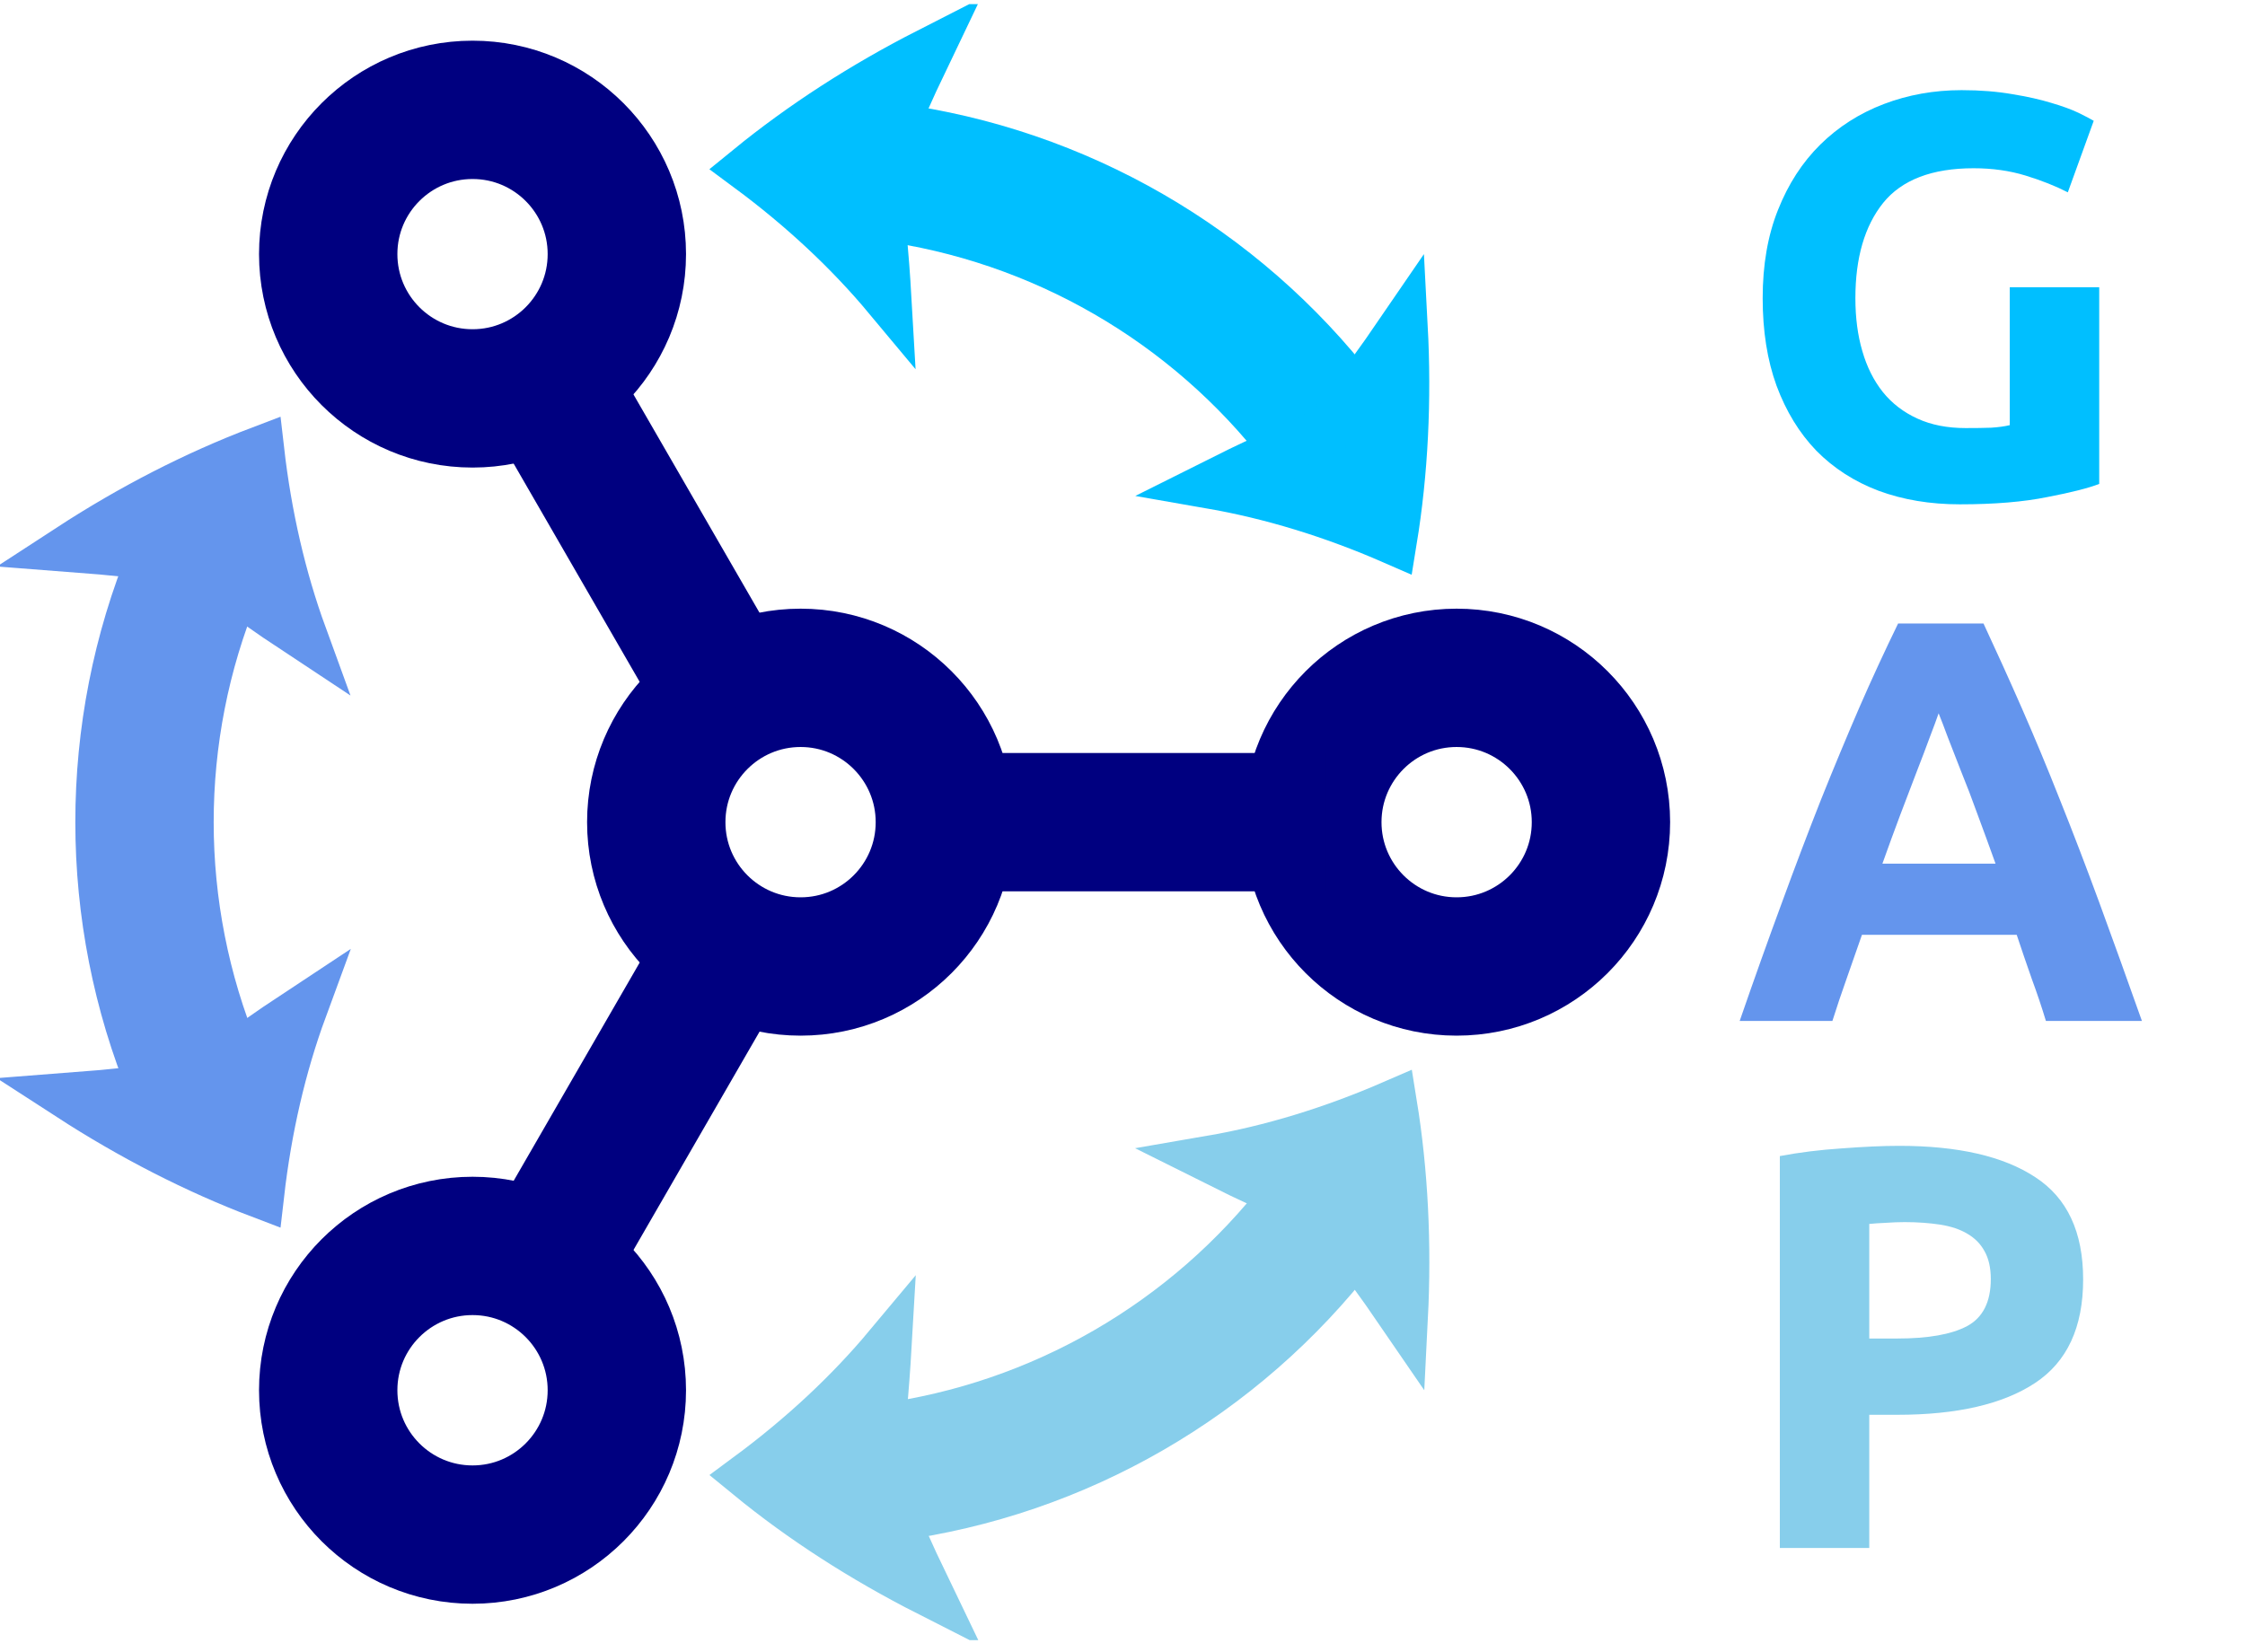
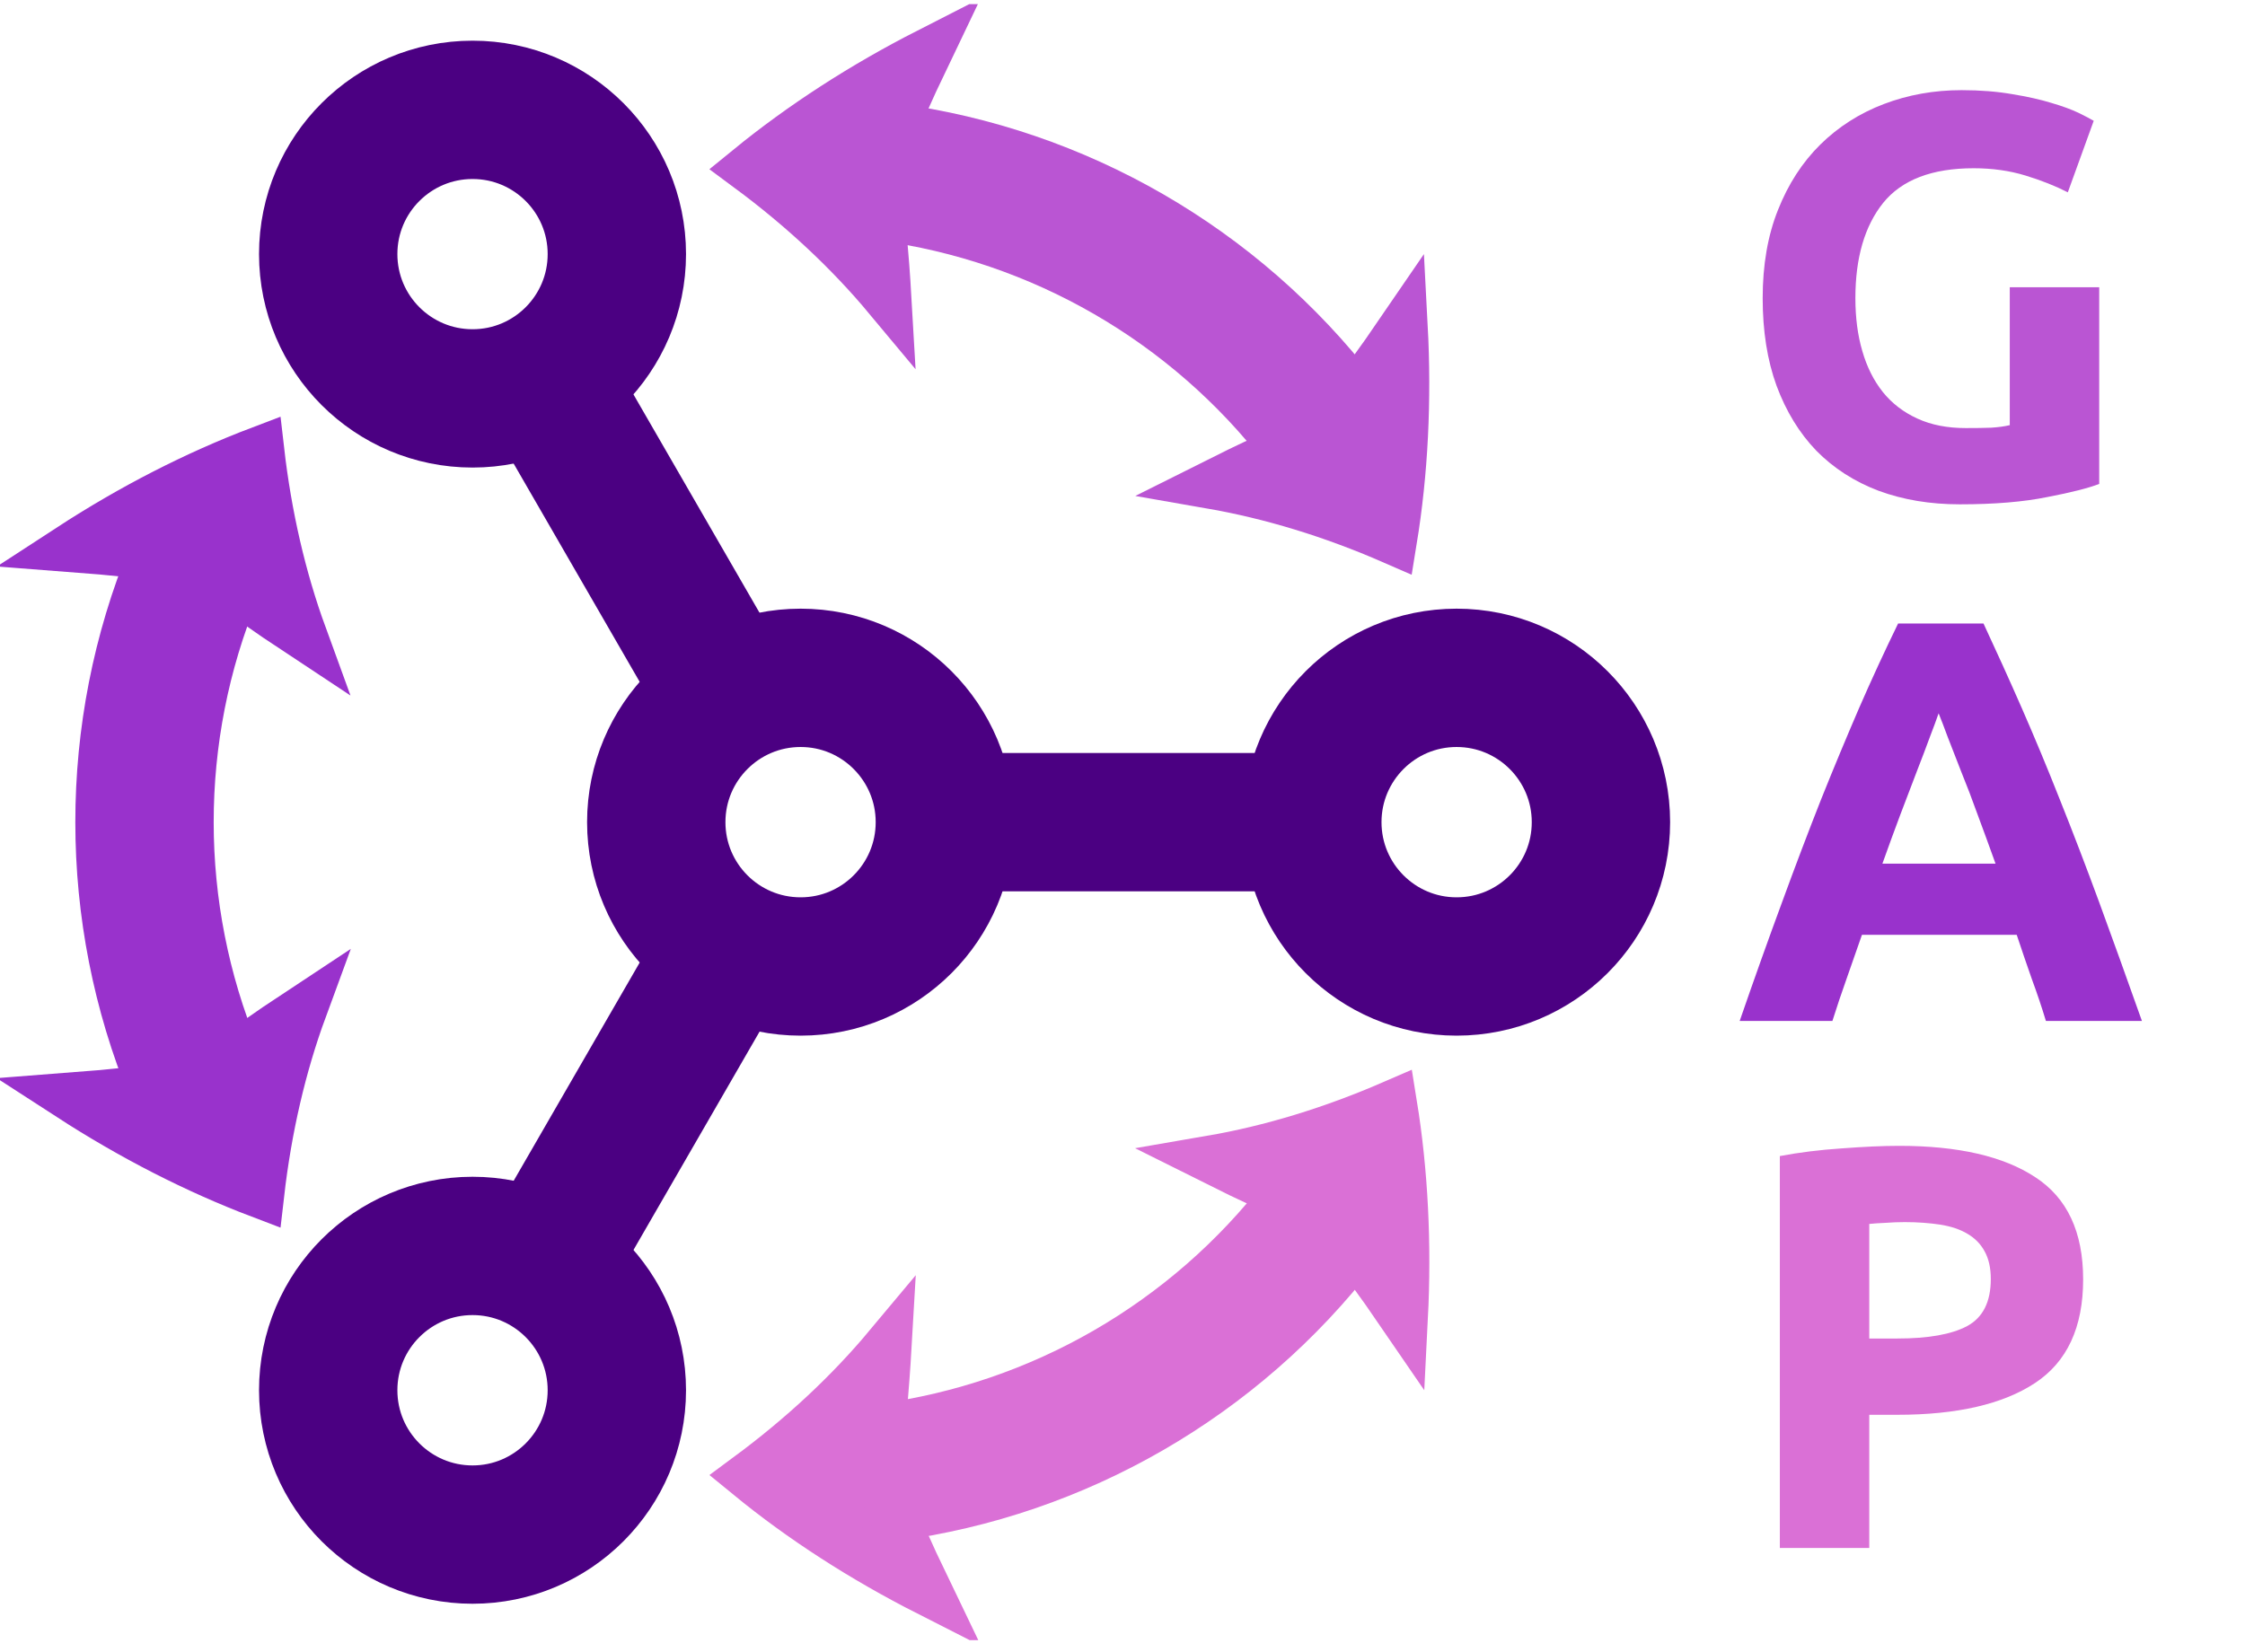
<svg xmlns="http://www.w3.org/2000/svg" xmlns:xlink="http://www.w3.org/1999/xlink" width="96.107" height="70.701" viewBox="0 0 96.107 70.701">
  <defs>
    <g>
      <g id="glyph-0-0">
        <path d="M 10.266 -14.078 C 8.484 -14.078 7.191 -13.582 6.391 -12.594 C 5.598 -11.602 5.203 -10.242 5.203 -8.516 C 5.203 -7.68 5.301 -6.926 5.5 -6.25 C 5.695 -5.57 5.988 -4.988 6.375 -4.5 C 6.77 -4.008 7.266 -3.629 7.859 -3.359 C 8.453 -3.086 9.141 -2.953 9.922 -2.953 C 10.348 -2.953 10.711 -2.957 11.016 -2.969 C 11.316 -2.988 11.582 -3.023 11.812 -3.078 L 11.812 -8.984 L 15.641 -8.984 L 15.641 -0.562 C 15.18 -0.383 14.441 -0.195 13.422 0 C 12.41 0.207 11.16 0.312 9.672 0.312 C 8.398 0.312 7.242 0.117 6.203 -0.266 C 5.16 -0.66 4.27 -1.234 3.531 -1.984 C 2.801 -2.742 2.234 -3.672 1.828 -4.766 C 1.43 -5.859 1.234 -7.109 1.234 -8.516 C 1.234 -9.941 1.453 -11.203 1.891 -12.297 C 2.328 -13.398 2.93 -14.332 3.703 -15.094 C 4.473 -15.852 5.379 -16.43 6.422 -16.828 C 7.461 -17.223 8.57 -17.422 9.75 -17.422 C 10.551 -17.422 11.273 -17.363 11.922 -17.25 C 12.566 -17.145 13.125 -17.02 13.594 -16.875 C 14.062 -16.738 14.445 -16.598 14.75 -16.453 C 15.051 -16.305 15.27 -16.191 15.406 -16.109 L 14.297 -13.047 C 13.773 -13.316 13.172 -13.555 12.484 -13.766 C 11.805 -13.973 11.066 -14.078 10.266 -14.078 Z M 10.266 -14.078 " />
      </g>
      <g id="glyph-0-1">
        <path d="M 13.359 0 C 13.18 -0.594 12.977 -1.195 12.75 -1.812 C 12.531 -2.438 12.316 -3.062 12.109 -3.688 L 5.484 -3.688 C 5.266 -3.062 5.047 -2.438 4.828 -1.812 C 4.609 -1.195 4.406 -0.594 4.219 0 L 0.25 0 C 0.883 -1.832 1.488 -3.523 2.062 -5.078 C 2.633 -6.641 3.191 -8.109 3.734 -9.484 C 4.285 -10.859 4.828 -12.16 5.359 -13.391 C 5.898 -14.629 6.457 -15.836 7.031 -17.016 L 10.688 -17.016 C 11.238 -15.836 11.785 -14.629 12.328 -13.391 C 12.867 -12.16 13.41 -10.859 13.953 -9.484 C 14.504 -8.109 15.066 -6.641 15.641 -5.078 C 16.211 -3.523 16.82 -1.832 17.469 0 Z M 8.766 -13.172 C 8.68 -12.922 8.555 -12.582 8.391 -12.156 C 8.234 -11.727 8.047 -11.234 7.828 -10.672 C 7.617 -10.117 7.383 -9.504 7.125 -8.828 C 6.875 -8.16 6.617 -7.461 6.359 -6.734 L 11.203 -6.734 C 10.941 -7.461 10.688 -8.16 10.438 -8.828 C 10.195 -9.504 9.961 -10.117 9.734 -10.672 C 9.516 -11.234 9.32 -11.727 9.156 -12.156 C 9 -12.582 8.867 -12.922 8.766 -13.172 Z M 8.766 -13.172 " />
      </g>
      <g id="glyph-0-2">
        <path d="M 7.078 -17.219 C 9.609 -17.219 11.551 -16.77 12.906 -15.875 C 14.27 -14.988 14.953 -13.531 14.953 -11.5 C 14.953 -9.445 14.266 -7.969 12.891 -7.062 C 11.516 -6.156 9.551 -5.703 7 -5.703 L 5.797 -5.703 L 5.797 0 L 1.969 0 L 1.969 -16.781 C 2.801 -16.938 3.68 -17.047 4.609 -17.109 C 5.547 -17.18 6.367 -17.219 7.078 -17.219 Z M 7.312 -13.953 C 7.039 -13.953 6.77 -13.941 6.5 -13.922 C 6.227 -13.91 5.992 -13.895 5.797 -13.875 L 5.797 -8.969 L 7 -8.969 C 8.32 -8.969 9.316 -9.145 9.984 -9.5 C 10.66 -9.863 11 -10.535 11 -11.516 C 11 -11.992 10.91 -12.391 10.734 -12.703 C 10.566 -13.016 10.32 -13.266 10 -13.453 C 9.688 -13.641 9.301 -13.77 8.844 -13.844 C 8.383 -13.914 7.875 -13.953 7.312 -13.953 Z M 7.312 -13.953 " />
      </g>
    </g>
    <clipPath id="clip-0">
      <path clip-rule="nonzero" d="M 0 0.176 L 95.223 0.176 L 95.223 70.227 L 0 70.227 Z M 0 0.176 " />
    </clipPath>
    <clipPath id="clip-1">
      <path clip-rule="nonzero" d="M 0 0.176 L 95.223 0.176 L 95.223 70.227 L 0 70.227 Z M 0 0.176 " />
    </clipPath>
    <clipPath id="clip-2">
      <path clip-rule="nonzero" d="M 22 0.176 L 90 0.176 L 90 53 L 22 53 Z M 22 0.176 " />
    </clipPath>
    <clipPath id="clip-3">
      <path clip-rule="nonzero" d="M 3 0.176 L 69 0.176 L 69 42 L 3 42 Z M 3 0.176 " />
    </clipPath>
    <clipPath id="clip-4">
      <path clip-rule="nonzero" d="M 0 0.176 L 93 0.176 L 93 70.227 L 0 70.227 Z M 0 0.176 " />
    </clipPath>
    <clipPath id="clip-5">
      <path clip-rule="nonzero" d="M 0 0.176 L 42 0.176 L 42 57 L 0 57 Z M 0 0.176 " />
    </clipPath>
    <clipPath id="clip-6">
      <path clip-rule="nonzero" d="M 0 14 L 42 14 L 42 70.227 L 0 70.227 Z M 0 14 " />
    </clipPath>
    <clipPath id="clip-7">
      <path clip-rule="nonzero" d="M 0 0.176 L 95.223 0.176 L 95.223 70.227 L 0 70.227 Z M 0 0.176 " />
    </clipPath>
    <clipPath id="clip-8">
      <path clip-rule="nonzero" d="M 3 28 L 69 28 L 69 70.227 L 3 70.227 Z M 3 28 " />
    </clipPath>
    <clipPath id="clip-9">
      <path clip-rule="nonzero" d="M 22 18 L 90 18 L 90 70.227 L 22 70.227 Z M 22 18 " />
    </clipPath>
  </defs>
  <g clip-path="url(#clip-0)">
-     <path fill="none" stroke-width="5.978" stroke-linecap="butt" stroke-linejoin="miter" stroke="rgb(0%, 0%, 50%)" stroke-opacity="1" stroke-miterlimit="10" d="M 6.235 0.001 C 6.235 3.443 3.444 6.238 0.002 6.238 C -3.444 6.238 -6.235 3.443 -6.235 0.001 C -6.235 -3.445 -3.444 -6.236 0.002 -6.236 C 3.444 -6.236 6.235 -3.445 6.235 0.001 Z M 34.582 0.001 C 34.582 3.443 31.791 6.238 28.345 6.238 C 24.903 6.238 22.112 3.443 22.112 0.001 C 22.112 -3.445 24.903 -6.236 28.345 -6.236 C 31.791 -6.236 34.582 -3.445 34.582 0.001 Z M -7.938 24.551 C -7.938 27.993 -10.73 30.784 -14.172 30.784 C -17.617 30.784 -20.409 27.993 -20.409 24.551 C -20.409 21.105 -17.617 18.314 -14.172 18.314 C -10.73 18.314 -7.938 21.105 -7.938 24.551 Z M -7.938 -24.549 C -7.938 -21.104 -10.73 -18.312 -14.172 -18.312 C -17.617 -18.312 -20.409 -21.104 -20.409 -24.549 C -20.409 -27.995 -17.617 -30.787 -14.172 -30.787 C -10.73 -30.787 -7.938 -27.995 -7.938 -24.549 Z M -7.938 -24.549 " transform="matrix(0.990794, 0, 0, -0.990794, 34.27156, 35.20386)" />
+     <path fill="none" stroke-width="5.978" stroke-linecap="butt" stroke-linejoin="miter" stroke="rgb(29.399%, 0%, 50.999%)" stroke-opacity="1" stroke-miterlimit="10" d="M 6.235 0.001 C 6.235 3.443 3.444 6.238 0.002 6.238 C -3.444 6.238 -6.235 3.443 -6.235 0.001 C -6.235 -3.445 -3.444 -6.236 0.002 -6.236 C 3.444 -6.236 6.235 -3.445 6.235 0.001 Z M 34.582 0.001 C 34.582 3.443 31.791 6.238 28.345 6.238 C 24.903 6.238 22.112 3.443 22.112 0.001 C 22.112 -3.445 24.903 -6.236 28.345 -6.236 C 31.791 -6.236 34.582 -3.445 34.582 0.001 Z M -7.938 24.551 C -7.938 27.993 -10.73 30.784 -14.172 30.784 C -17.617 30.784 -20.409 27.993 -20.409 24.551 C -20.409 21.105 -17.617 18.314 -14.172 18.314 C -10.73 18.314 -7.938 21.105 -7.938 24.551 Z M -7.938 -24.549 C -7.938 -21.104 -10.73 -18.312 -14.172 -18.312 C -17.617 -18.312 -20.409 -21.104 -20.409 -24.549 C -20.409 -27.995 -17.617 -30.787 -14.172 -30.787 C -10.73 -30.787 -7.938 -27.995 -7.938 -24.549 Z M -7.938 -24.549 " transform="matrix(0.990794, 0, 0, -0.990794, 34.27156, 35.20386)" />
  </g>
-   <path fill="none" stroke-width="5.978" stroke-linecap="butt" stroke-linejoin="miter" stroke="rgb(0%, 0%, 50%)" stroke-opacity="1" stroke-miterlimit="10" d="M 5.671 0.001 L 22.679 0.001 " transform="matrix(0.990794, 0, 0, -0.990794, 34.27156, 35.20386)" />
+   <path fill="none" stroke-width="5.978" stroke-linecap="butt" stroke-linejoin="miter" stroke="rgb(29.399%, 0%, 50.999%)" stroke-opacity="1" stroke-miterlimit="10" d="M 5.671 0.001 L 22.679 0.001 " transform="matrix(0.990794, 0, 0, -0.990794, 34.27156, 35.20386)" />
  <g clip-path="url(#clip-1)">
-     <path fill="none" stroke-width="5.978" stroke-linecap="butt" stroke-linejoin="miter" stroke="rgb(0%, 0%, 50%)" stroke-opacity="1" stroke-miterlimit="10" d="M -2.833 4.909 L -11.337 19.639 " transform="matrix(0.990794, 0, 0, -0.990794, 34.27156, 35.20386)" />
-     <path fill="none" stroke-width="5.978" stroke-linecap="butt" stroke-linejoin="miter" stroke="rgb(0%, 0%, 50%)" stroke-opacity="1" stroke-miterlimit="10" d="M -2.833 -4.912 L -11.337 -19.641 " transform="matrix(0.990794, 0, 0, -0.990794, 34.27156, 35.20386)" />
-     <path fill="none" stroke-width="5.978" stroke-linecap="butt" stroke-linejoin="miter" stroke="rgb(0%, 75%, 100%)" stroke-opacity="1" stroke-miterlimit="10" d="M 22.451 17.309 C 17.893 23.222 11.159 27.11 3.759 28.099 " transform="matrix(0.990794, 0, 0, -0.990794, 34.27156, 35.20386)" />
+     <path fill="none" stroke-width="5.978" stroke-linecap="butt" stroke-linejoin="miter" stroke="rgb(29.399%, 0%, 50.999%)" stroke-opacity="1" stroke-miterlimit="10" d="M -2.833 4.909 L -11.337 19.639 " transform="matrix(0.990794, 0, 0, -0.990794, 34.27156, 35.20386)" />
+     <path fill="none" stroke-width="5.978" stroke-linecap="butt" stroke-linejoin="miter" stroke="rgb(29.399%, 0%, 50.999%)" stroke-opacity="1" stroke-miterlimit="10" d="M -2.833 -4.912 L -11.337 -19.641 " transform="matrix(0.990794, 0, 0, -0.990794, 34.27156, 35.20386)" />
+     <path fill="none" stroke-width="5.978" stroke-linecap="butt" stroke-linejoin="miter" stroke="rgb(73%, 33.199%, 82.799%)" stroke-opacity="1" stroke-miterlimit="10" d="M 22.451 17.309 C 17.893 23.222 11.159 27.11 3.759 28.099 " transform="matrix(0.990794, 0, 0, -0.990794, 34.27156, 35.20386)" />
  </g>
-   <path fill-rule="nonzero" fill="rgb(0%, 75%, 100%)" fill-opacity="1" d="M 59.633 23.141 C 60.109 20.219 60.262 17.141 60.094 13.965 C 59.043 15.504 57.953 17 56.824 18.461 C 55.129 19.172 53.469 19.938 51.836 20.758 C 54.41 21.207 57.027 22.004 59.633 23.141 Z M 59.633 23.141 " />
+   <path fill-rule="nonzero" fill="rgb(73%, 33.199%, 82.799%)" fill-opacity="1" d="M 59.633 23.141 C 60.109 20.219 60.262 17.141 60.094 13.965 C 59.043 15.504 57.953 17 56.824 18.461 C 55.129 19.172 53.469 19.938 51.836 20.758 C 54.41 21.207 57.027 22.004 59.633 23.141 Z M 59.633 23.141 " />
  <g clip-path="url(#clip-2)">
-     <path fill="none" stroke-width="2.071" stroke-linecap="butt" stroke-linejoin="miter" stroke="rgb(0%, 75%, 100%)" stroke-opacity="1" stroke-miterlimit="10" d="M 25.597 12.175 C 26.078 15.124 26.232 18.231 26.062 21.436 C 25.002 19.883 23.902 18.373 22.762 16.898 C 21.051 16.181 19.376 15.408 17.728 14.58 C 20.326 14.127 22.967 13.323 25.597 12.175 Z M 25.597 12.175 " transform="matrix(0.990794, 0, 0, -0.990794, 34.27156, 35.20386)" />
+     <path fill="none" stroke-width="2.071" stroke-linecap="butt" stroke-linejoin="miter" stroke="rgb(73%, 33.199%, 82.799%)" stroke-opacity="1" stroke-miterlimit="10" d="M 25.597 12.175 C 26.078 15.124 26.232 18.231 26.062 21.436 C 25.002 19.883 23.902 18.373 22.762 16.898 C 21.051 16.181 19.376 15.408 17.728 14.58 C 20.326 14.127 22.967 13.323 25.597 12.175 Z M 25.597 12.175 " transform="matrix(0.990794, 0, 0, -0.990794, 34.27156, 35.20386)" />
  </g>
-   <path fill-rule="nonzero" fill="rgb(0%, 75%, 100%)" fill-opacity="1" d="M 32.039 7.207 C 34.324 8.898 36.324 10.766 37.992 12.766 C 37.887 10.945 37.719 9.125 37.496 7.301 C 38.188 5.59 38.938 3.898 39.742 2.223 C 36.918 3.664 34.332 5.336 32.039 7.207 Z M 32.039 7.207 " />
+   <path fill-rule="nonzero" fill="rgb(73%, 33.199%, 82.799%)" fill-opacity="1" d="M 32.039 7.207 C 34.324 8.898 36.324 10.766 37.992 12.766 C 37.887 10.945 37.719 9.125 37.496 7.301 C 38.188 5.59 38.938 3.898 39.742 2.223 C 36.918 3.664 34.332 5.336 32.039 7.207 Z M 32.039 7.207 " />
  <g clip-path="url(#clip-3)">
-     <path fill="none" stroke-width="2.071" stroke-linecap="butt" stroke-linejoin="miter" stroke="rgb(0%, 75%, 100%)" stroke-opacity="1" stroke-miterlimit="10" d="M -2.253 28.257 C 0.053 26.55 2.072 24.665 3.755 22.647 C 3.649 24.484 3.479 26.321 3.254 28.162 C 3.952 29.889 4.709 31.596 5.521 33.288 C 2.671 31.833 0.061 30.145 -2.253 28.257 Z M -2.253 28.257 " transform="matrix(0.990794, 0, 0, -0.990794, 34.27156, 35.20386)" />
+     <path fill="none" stroke-width="2.071" stroke-linecap="butt" stroke-linejoin="miter" stroke="rgb(73%, 33.199%, 82.799%)" stroke-opacity="1" stroke-miterlimit="10" d="M -2.253 28.257 C 0.053 26.55 2.072 24.665 3.755 22.647 C 3.649 24.484 3.479 26.321 3.254 28.162 C 3.952 29.889 4.709 31.596 5.521 33.288 C 2.671 31.833 0.061 30.145 -2.253 28.257 Z M -2.253 28.257 " transform="matrix(0.990794, 0, 0, -0.990794, 34.27156, 35.20386)" />
  </g>
  <g clip-path="url(#clip-4)">
-     <path fill="none" stroke-width="5.978" stroke-linecap="butt" stroke-linejoin="miter" stroke="rgb(39.2%, 58.499%, 92.999%)" stroke-opacity="1" stroke-miterlimit="10" d="M -26.216 10.788 C -29.059 3.884 -29.055 -3.891 -26.212 -10.794 " transform="matrix(0.990794, 0, 0, -0.990794, 34.27156, 35.20386)" />
+     <path fill="none" stroke-width="5.978" stroke-linecap="butt" stroke-linejoin="miter" stroke="rgb(59.999%, 19.6%, 79.999%)" stroke-opacity="1" stroke-miterlimit="10" d="M -26.216 10.788 C -29.059 3.884 -29.055 -3.891 -26.212 -10.794 " transform="matrix(0.990794, 0, 0, -0.990794, 34.27156, 35.20386)" />
  </g>
-   <path fill-rule="nonzero" fill="rgb(39.2%, 58.499%, 92.999%)" fill-opacity="1" d="M 11.141 19.27 C 8.375 20.32 5.633 21.727 2.969 23.461 C 4.824 23.602 6.668 23.793 8.496 24.047 C 9.961 25.156 11.453 26.211 12.977 27.215 C 12.082 24.762 11.465 22.098 11.141 19.27 Z M 11.141 19.27 " />
+   <path fill-rule="nonzero" fill="rgb(59.999%, 19.6%, 79.999%)" fill-opacity="1" d="M 11.141 19.27 C 8.375 20.32 5.633 21.727 2.969 23.461 C 4.824 23.602 6.668 23.793 8.496 24.047 C 9.961 25.156 11.453 26.211 12.977 27.215 C 12.082 24.762 11.465 22.098 11.141 19.27 Z M 11.141 19.27 " />
  <g clip-path="url(#clip-5)">
-     <path fill="none" stroke-width="2.071" stroke-linecap="butt" stroke-linejoin="miter" stroke="rgb(39.2%, 58.499%, 92.999%)" stroke-opacity="1" stroke-miterlimit="10" d="M -23.346 16.082 C -26.137 15.022 -28.905 13.603 -31.594 11.852 C -29.721 11.71 -27.86 11.517 -26.015 11.261 C -24.537 10.141 -23.03 9.076 -21.493 8.063 C -22.396 10.539 -23.019 13.228 -23.346 16.082 Z M -23.346 16.082 " transform="matrix(0.990794, 0, 0, -0.990794, 34.27156, 35.20386)" />
+     <path fill="none" stroke-width="2.071" stroke-linecap="butt" stroke-linejoin="miter" stroke="rgb(59.999%, 19.6%, 79.999%)" stroke-opacity="1" stroke-miterlimit="10" d="M -23.346 16.082 C -26.137 15.022 -28.905 13.603 -31.594 11.852 C -29.721 11.71 -27.86 11.517 -26.015 11.261 C -24.537 10.141 -23.03 9.076 -21.493 8.063 C -22.396 10.539 -23.019 13.228 -23.346 16.082 Z M -23.346 16.082 " transform="matrix(0.990794, 0, 0, -0.990794, 34.27156, 35.20386)" />
  </g>
-   <path fill-rule="nonzero" fill="rgb(39.2%, 58.499%, 92.999%)" fill-opacity="1" d="M 11.141 51.137 C 11.465 48.309 12.082 45.645 12.98 43.199 C 11.457 44.203 9.961 45.258 8.496 46.363 C 6.668 46.617 4.828 46.816 2.973 46.957 C 5.633 48.68 8.375 50.086 11.141 51.137 Z M 11.141 51.137 " />
+   <path fill-rule="nonzero" fill="rgb(59.999%, 19.6%, 79.999%)" fill-opacity="1" d="M 11.141 51.137 C 11.465 48.309 12.082 45.645 12.98 43.199 C 11.457 44.203 9.961 45.258 8.496 46.363 C 6.668 46.617 4.828 46.816 2.973 46.957 C 5.633 48.68 8.375 50.086 11.141 51.137 Z M 11.141 51.137 " />
  <g clip-path="url(#clip-6)">
-     <path fill="none" stroke-width="2.071" stroke-linecap="butt" stroke-linejoin="miter" stroke="rgb(39.2%, 58.499%, 92.999%)" stroke-opacity="1" stroke-miterlimit="10" d="M -23.346 -16.081 C -23.019 -13.226 -22.396 -10.538 -21.489 -8.07 C -23.027 -9.083 -24.537 -10.147 -26.015 -11.263 C -27.86 -11.519 -29.717 -11.72 -31.59 -11.862 C -28.905 -13.601 -26.137 -15.02 -23.346 -16.081 Z M -23.346 -16.081 " transform="matrix(0.990794, 0, 0, -0.990794, 34.27156, 35.20386)" />
+     <path fill="none" stroke-width="2.071" stroke-linecap="butt" stroke-linejoin="miter" stroke="rgb(59.999%, 19.6%, 79.999%)" stroke-opacity="1" stroke-miterlimit="10" d="M -23.346 -16.081 C -23.019 -13.226 -22.396 -10.538 -21.489 -8.07 C -23.027 -9.083 -24.537 -10.147 -26.015 -11.263 C -27.86 -11.519 -29.717 -11.72 -31.59 -11.862 C -28.905 -13.601 -26.137 -15.02 -23.346 -16.081 Z M -23.346 -16.081 " transform="matrix(0.990794, 0, 0, -0.990794, 34.27156, 35.20386)" />
  </g>
  <g clip-path="url(#clip-7)">
-     <path fill="none" stroke-width="5.978" stroke-linecap="butt" stroke-linejoin="miter" stroke="rgb(53%, 80.8%, 92%)" stroke-opacity="1" stroke-miterlimit="10" d="M 3.767 -28.098 C 11.163 -27.108 17.897 -23.217 22.455 -17.303 " transform="matrix(0.990794, 0, 0, -0.990794, 34.27156, 35.20386)" />
+     <path fill="none" stroke-width="5.978" stroke-linecap="butt" stroke-linejoin="miter" stroke="rgb(85.5%, 43.999%, 84%)" stroke-opacity="1" stroke-miterlimit="10" d="M 3.767 -28.098 C 11.163 -27.108 17.897 -23.217 22.455 -17.303 " transform="matrix(0.990794, 0, 0, -0.990794, 34.27156, 35.20386)" />
  </g>
-   <path fill-rule="nonzero" fill="rgb(53%, 80.8%, 92%)" fill-opacity="1" d="M 32.039 63.199 C 34.328 65.074 36.918 66.742 39.754 68.184 C 38.945 66.508 38.195 64.816 37.496 63.105 C 37.727 61.281 37.895 59.461 38 57.641 C 36.324 59.645 34.324 61.508 32.039 63.199 Z M 32.039 63.199 " />
+   <path fill-rule="nonzero" fill="rgb(85.5%, 43.999%, 84%)" fill-opacity="1" d="M 32.039 63.199 C 34.328 65.074 36.918 66.742 39.754 68.184 C 38.945 66.508 38.195 64.816 37.496 63.105 C 37.727 61.281 37.895 59.461 38 57.641 C 36.324 59.645 34.324 61.508 32.039 63.199 Z M 32.039 63.199 " />
  <g clip-path="url(#clip-8)">
-     <path fill="none" stroke-width="2.071" stroke-linecap="butt" stroke-linejoin="miter" stroke="rgb(53%, 80.8%, 92%)" stroke-opacity="1" stroke-miterlimit="10" d="M -2.253 -28.255 C 0.057 -30.148 2.671 -31.831 5.533 -33.286 C 4.717 -31.595 3.96 -29.888 3.254 -28.161 C 3.487 -26.32 3.657 -24.482 3.763 -22.645 C 2.072 -24.668 0.053 -26.548 -2.253 -28.255 Z M -2.253 -28.255 " transform="matrix(0.990794, 0, 0, -0.990794, 34.27156, 35.20386)" />
+     <path fill="none" stroke-width="2.071" stroke-linecap="butt" stroke-linejoin="miter" stroke="rgb(85.5%, 43.999%, 84%)" stroke-opacity="1" stroke-miterlimit="10" d="M -2.253 -28.255 C 0.057 -30.148 2.671 -31.831 5.533 -33.286 C 4.717 -31.595 3.96 -29.888 3.254 -28.161 C 3.487 -26.32 3.657 -24.482 3.763 -22.645 C 2.072 -24.668 0.053 -26.548 -2.253 -28.255 Z M -2.253 -28.255 " transform="matrix(0.990794, 0, 0, -0.990794, 34.27156, 35.20386)" />
  </g>
-   <path fill-rule="nonzero" fill="rgb(53%, 80.8%, 92%)" fill-opacity="1" d="M 59.637 47.27 C 57.027 48.402 54.41 49.203 51.844 49.645 C 53.473 50.461 55.133 51.23 56.824 51.949 C 57.957 53.402 59.051 54.895 60.102 56.434 C 60.262 53.266 60.109 50.188 59.637 47.27 Z M 59.637 47.27 " />
+   <path fill-rule="nonzero" fill="rgb(85.5%, 43.999%, 84%)" fill-opacity="1" d="M 59.637 47.27 C 57.027 48.402 54.41 49.203 51.844 49.645 C 53.473 50.461 55.133 51.23 56.824 51.949 C 57.957 53.402 59.051 54.895 60.102 56.434 C 60.262 53.266 60.109 50.188 59.637 47.27 Z M 59.637 47.27 " />
  <g clip-path="url(#clip-9)">
-     <path fill="none" stroke-width="2.071" stroke-linecap="butt" stroke-linejoin="miter" stroke="rgb(53%, 80.8%, 92%)" stroke-opacity="1" stroke-miterlimit="10" d="M 25.601 -12.178 C 22.967 -13.321 20.326 -14.129 17.735 -14.575 C 19.38 -15.399 21.055 -16.176 22.762 -16.901 C 23.906 -18.368 25.009 -19.874 26.07 -21.427 C 26.232 -18.23 26.078 -15.123 25.601 -12.178 Z M 25.601 -12.178 " transform="matrix(0.990794, 0, 0, -0.990794, 34.27156, 35.20386)" />
+     <path fill="none" stroke-width="2.071" stroke-linecap="butt" stroke-linejoin="miter" stroke="rgb(85.5%, 43.999%, 84%)" stroke-opacity="1" stroke-miterlimit="10" d="M 25.601 -12.178 C 22.967 -13.321 20.326 -14.129 17.735 -14.575 C 19.38 -15.399 21.055 -16.176 22.762 -16.901 C 23.906 -18.368 25.009 -19.874 26.07 -21.427 C 26.232 -18.23 26.078 -15.123 25.601 -12.178 Z M 25.601 -12.178 " transform="matrix(0.990794, 0, 0, -0.990794, 34.27156, 35.20386)" />
  </g>
-   <g fill="rgb(0%, 75%, 100%)" fill-opacity="1">
+   <g fill="rgb(73%, 33.199%, 82.799%)" fill-opacity="1">
    <use xlink:href="#glyph-0-0" x="74.225" y="21.282" />
  </g>
-   <g fill="rgb(39.2%, 58.499%, 92.999%)" fill-opacity="1">
+   <g fill="rgb(59.999%, 19.6%, 79.999%)" fill-opacity="1">
    <use xlink:href="#glyph-0-1" x="74.225" y="43.714" />
  </g>
-   <g fill="rgb(53%, 80.8%, 92%)" fill-opacity="1">
+   <g fill="rgb(85.5%, 43.999%, 84%)" fill-opacity="1">
    <use xlink:href="#glyph-0-2" x="74.225" y="66.281" />
  </g>
</svg>
